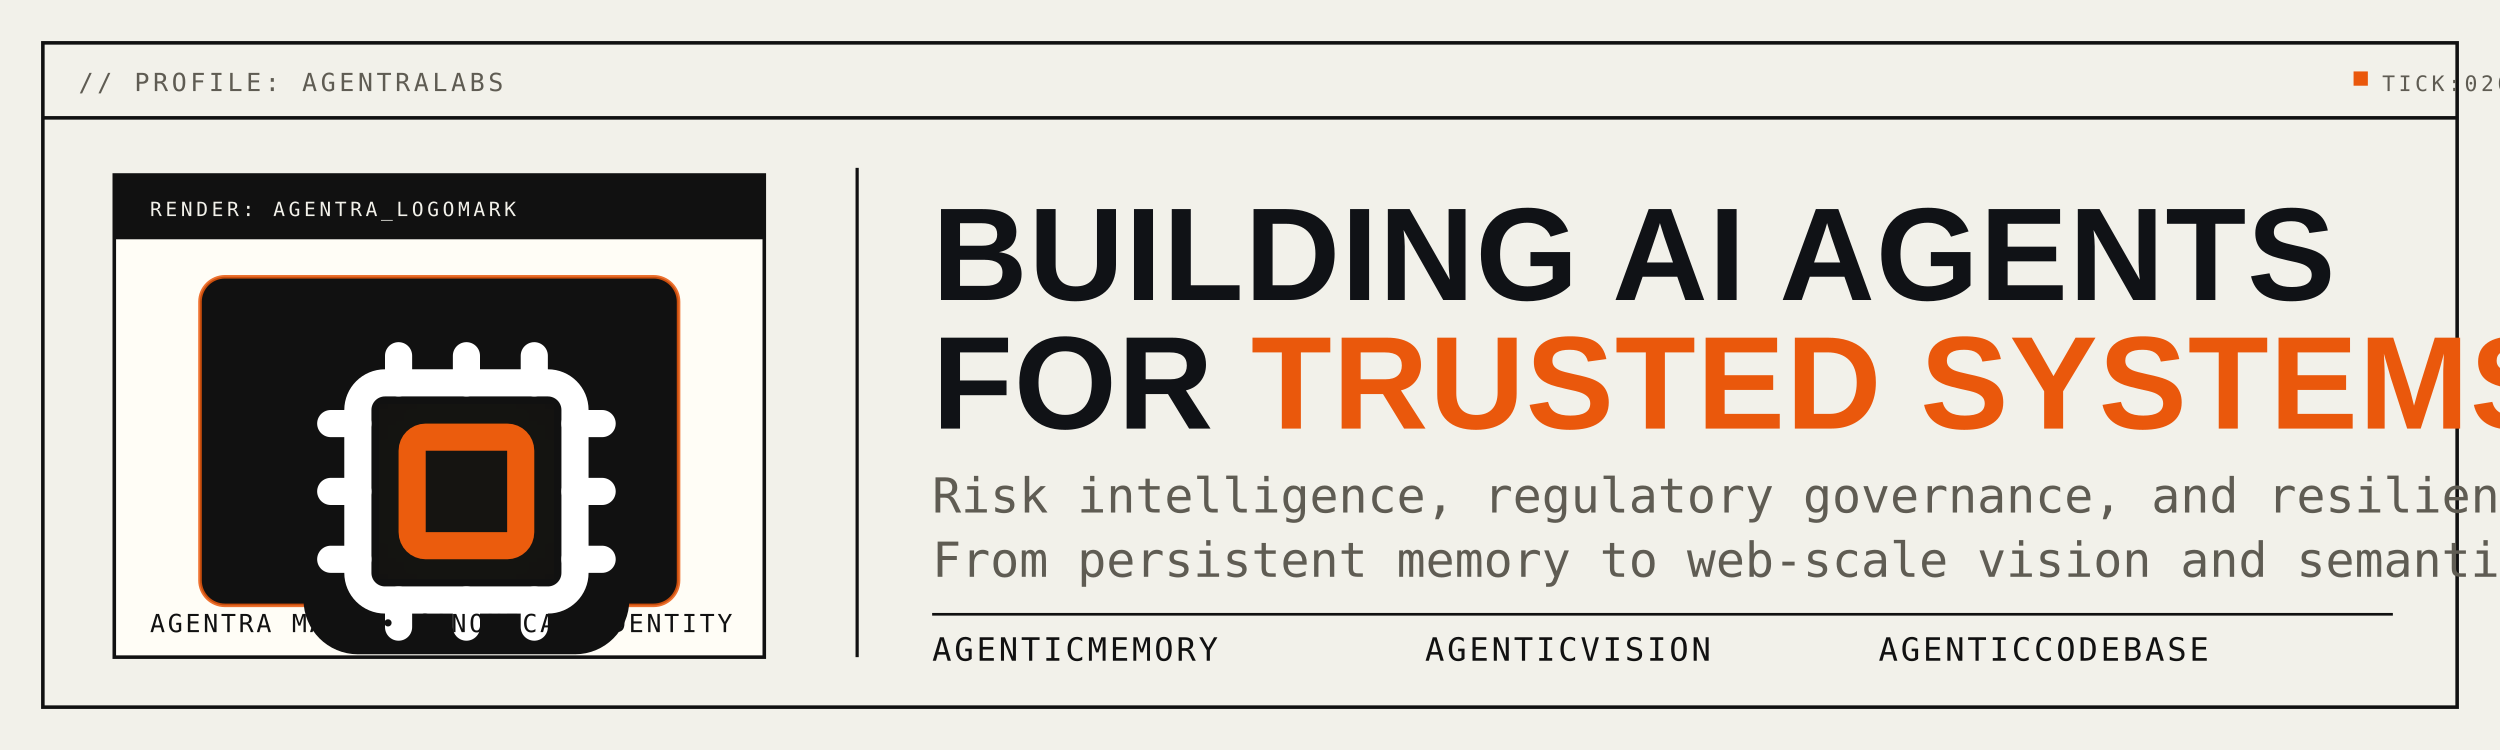
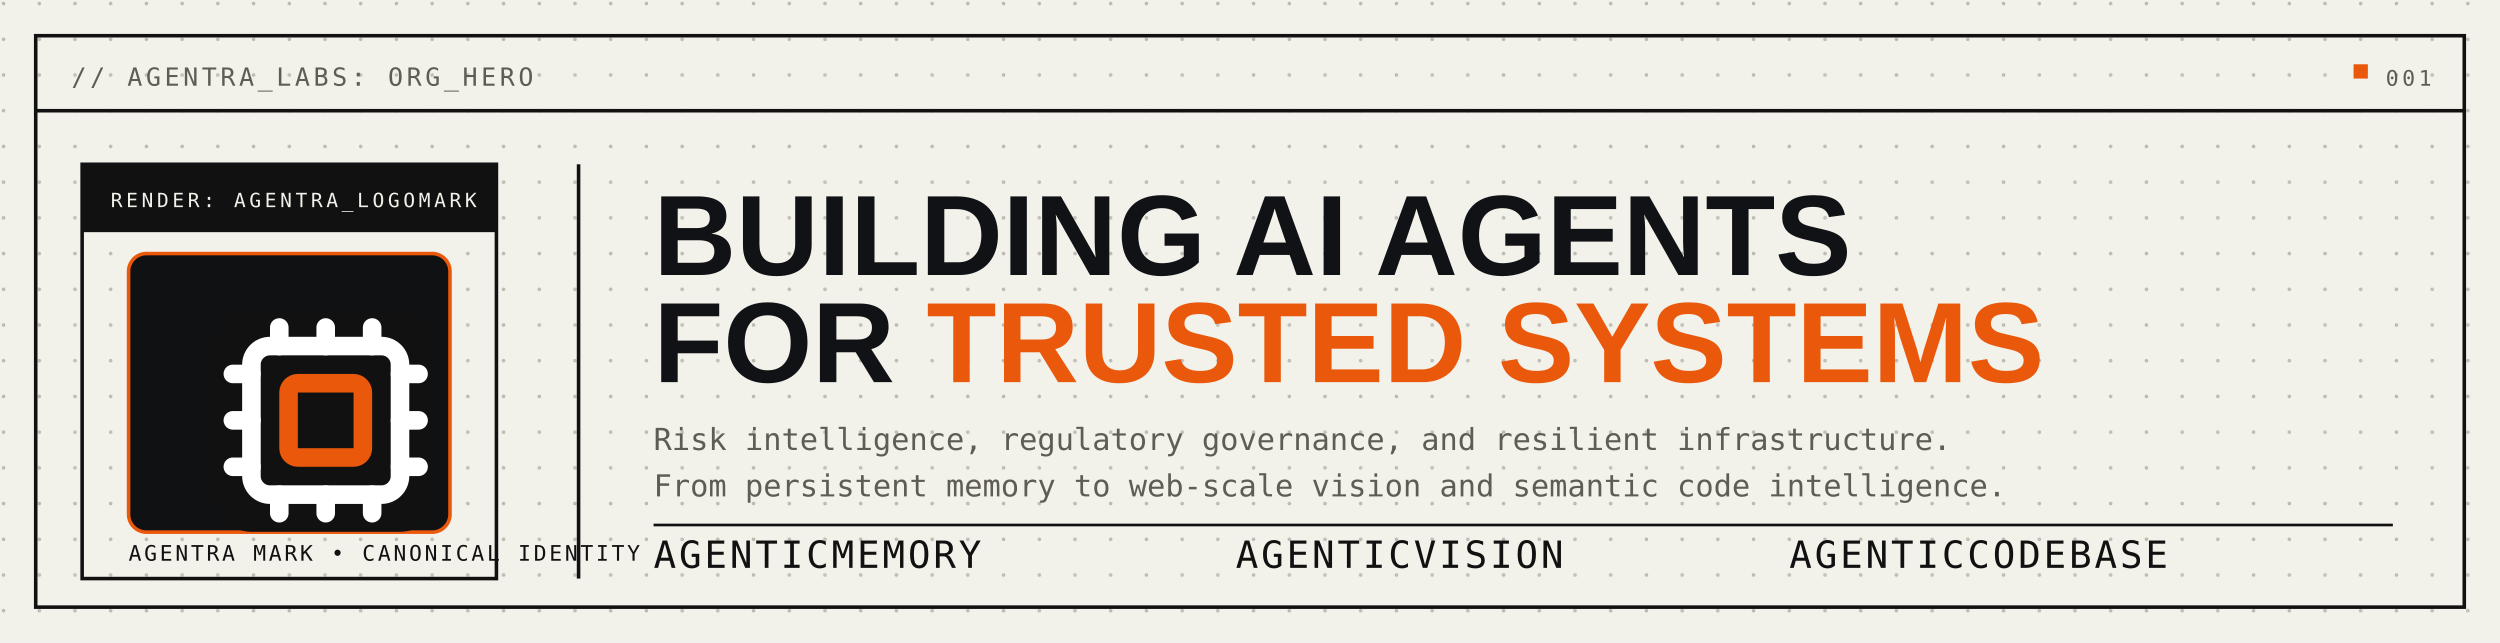
- <svg xmlns="http://www.w3.org/2000/svg" viewBox="0 0 1400 420" role="img" aria-label="Agentra Labs GitHub organization hero">
+ <svg xmlns="http://www.w3.org/2000/svg" viewBox="0 0 1400 360" role="img" aria-label="Agentra Labs GitHub organization hero pane">
  <defs>
+     <pattern id="grid" width="20" height="20" patternUnits="userSpaceOnUse">
+       <circle cx="2" cy="2" r="1" fill="#b8b6ae" />
+     </pattern>
    <style>
      .mono { font-family:'JetBrains Mono','IBM Plex Mono',monospace; }
      .sans { font-family:'Sora','Space Grotesk',Arial,sans-serif; }
    </style>
-     <filter id="softGlow" x="-30%" y="-30%" width="160%" height="160%">
-       <feGaussianBlur stdDeviation="10" result="b" />
-       <feColorMatrix in="b" type="matrix" values="1 0 0 0 0.92 0 1 0 0 0.34 0 0 1 0 0.06 0 0 0 0.55 0" />
-       <feBlend mode="screen" in2="SourceGraphic" />
-     </filter>
  </defs>
-   <rect width="1400" height="420" fill="#f2f1ea" />
-   <rect x="24" y="24" width="1352" height="372" fill="none" stroke="#111111" stroke-width="2" />
-   <line x1="24" y1="66" x2="1376" y2="66" stroke="#111111" stroke-width="2" />
-   <text x="44" y="51" class="mono" fill="#5f5c53" font-size="14" letter-spacing="2">// PROFILE: AGENTRALABS</text>
-   <text x="1334" y="51" class="mono" fill="#5f5c53" font-size="12" letter-spacing="2">TICK:0201</text>
-   <rect x="1318" y="40" width="8" height="8" fill="#ea580c" />
-   <line x1="480" y1="94" x2="480" y2="368" stroke="#111111" stroke-width="1.8" />
-   <rect x="64" y="98" width="364" height="270" fill="#fffdf6" stroke="#111111" stroke-width="2" />
-   <rect x="64" y="98" width="364" height="36" fill="#111111" />
-   <text x="84" y="121" class="mono" fill="#f2f1ea" font-size="11" letter-spacing="2">RENDER: AGENTRA_LOGOMARK</text>
-   <rect x="112" y="155" width="268" height="184" rx="14" fill="#111111" />
-   <rect x="112" y="155" width="268" height="184" rx="14" fill="none" stroke="#ea580c" stroke-width="2" opacity="0.85" />
-   <g transform="translate(170 184) scale(7.6)" stroke-linecap="round" stroke-linejoin="round" fill="none">
+   <rect width="1400" height="360" fill="#f2f1ea" />
+   <rect width="1400" height="360" fill="url(#grid)" />
+   <rect x="20" y="20" width="1360" height="320" fill="none" stroke="#111111" stroke-width="2" />
+   <line x1="20" y1="62" x2="1380" y2="62" stroke="#111111" stroke-width="2" />
+   <text x="40" y="48" class="mono" font-size="14" fill="#5f5c53" letter-spacing="2"> // AGENTRA_LABS: ORG_HERO</text>
+   <rect x="1318" y="36" width="8" height="8" fill="#ea580c" />
+   <text x="1336" y="48" class="mono" font-size="12" fill="#5f5c53" letter-spacing="2">001</text>
+   <rect x="46" y="92" width="232" height="232" fill="none" stroke="#111111" stroke-width="2" />
+   <rect x="46" y="92" width="232" height="38" fill="#111111" />
+   <text x="62" y="116" class="mono" font-size="11" fill="#f2f1ea" letter-spacing="2">RENDER: AGENTRA_LOGOMARK</text>
+   <rect x="72" y="142" width="180" height="156" rx="10" fill="#101112" stroke="#ea580c" stroke-width="2" />
+   <g transform="translate(120 173) scale(5.2)" stroke-linecap="round" stroke-linejoin="round" fill="none">
    <rect x="0" y="0" width="24" height="24" rx="4" fill="#111111" />
    <path d="M12 20v2" stroke="#ffffff" stroke-width="2" />
    <path d="M12 2v2" stroke="#ffffff" stroke-width="2" />
    <path d="M17 20v2" stroke="#ffffff" stroke-width="2" />
    <path d="M17 2v2" stroke="#ffffff" stroke-width="2" />
    <path d="M2 12h2" stroke="#ffffff" stroke-width="2" />
    <path d="M2 17h2" stroke="#ffffff" stroke-width="2" />
    <path d="M2 7h2" stroke="#ffffff" stroke-width="2" />
    <path d="M20 12h2" stroke="#ffffff" stroke-width="2" />
    <path d="M20 17h2" stroke="#ffffff" stroke-width="2" />
    <path d="M20 7h2" stroke="#ffffff" stroke-width="2" />
    <path d="M7 20v2" stroke="#ffffff" stroke-width="2" />
    <path d="M7 2v2" stroke="#ffffff" stroke-width="2" />
    <rect x="4" y="4" width="16" height="16" rx="2" stroke="#ffffff" stroke-width="2" />
-     <rect x="8" y="8" width="8" height="8" rx="1" stroke="#ea580c" stroke-width="2" filter="url(#softGlow)" />
+     <rect x="8" y="8" width="8" height="8" rx="1" stroke="#ea580c" stroke-width="2" />
  </g>
-   <text x="84" y="354" class="mono" fill="#111111" font-size="14" letter-spacing="1.5">AGENTRA MARK • CANONICAL IDENTITY</text>
-   <text x="522" y="168" class="sans" fill="#101216" font-size="74" font-weight="700" letter-spacing="0.6">BUILDING AI AGENTS</text>
-   <text x="522" y="240" class="sans" fill="#101216" font-size="74" font-weight="700" letter-spacing="0.6">FOR <tspan fill="#ea580c">TRUSTED SYSTEMS</tspan>
+   <text x="72" y="314" class="mono" font-size="12" fill="#111111" letter-spacing="1.5">AGENTRA MARK • CANONICAL IDENTITY</text>
+   <line x1="324" y1="92" x2="324" y2="324" stroke="#111111" stroke-width="2" />
+   <text x="366" y="154" class="sans" font-size="64" font-weight="700" fill="#101216">BUILDING AI AGENTS</text>
+   <text x="366" y="214" class="sans" font-size="64" font-weight="700" fill="#101216">FOR <tspan fill="#ea580c">TRUSTED SYSTEMS</tspan>
  </text>
-   <text x="522" y="287" class="mono" fill="#5f5c53" font-size="27">Risk intelligence, regulatory governance, and resilient infrastructure.</text>
-   <text x="522" y="323" class="mono" fill="#5f5c53" font-size="27">From persistent memory to web-scale vision and semantic code intelligence.</text>
-   <line x1="522" y1="344" x2="1340" y2="344" stroke="#111111" stroke-width="1.5" />
-   <text x="522" y="370" class="mono" fill="#111111" font-size="18" letter-spacing="1.6">AGENTICMEMORY</text>
-   <text x="798" y="370" class="mono" fill="#111111" font-size="18" letter-spacing="1.6">AGENTICVISION</text>
-   <text x="1052" y="370" class="mono" fill="#111111" font-size="18" letter-spacing="1.6">AGENTICCODEBASE</text>
+   <text x="366" y="252" class="mono" font-size="17" fill="#5f5c53">Risk intelligence, regulatory governance, and resilient infrastructure.</text>
+   <text x="366" y="278" class="mono" font-size="17" fill="#5f5c53">From persistent memory to web-scale vision and semantic code intelligence.</text>
+   <line x1="366" y1="294" x2="1340" y2="294" stroke="#111111" stroke-width="1.5" />
+   <text x="366" y="318" class="mono" font-size="21" fill="#111111" letter-spacing="1.6">AGENTICMEMORY</text>
+   <text x="692" y="318" class="mono" font-size="21" fill="#111111" letter-spacing="1.6">AGENTICVISION</text>
+   <text x="1002" y="318" class="mono" font-size="21" fill="#111111" letter-spacing="1.6">AGENTICCODEBASE</text>
</svg>
